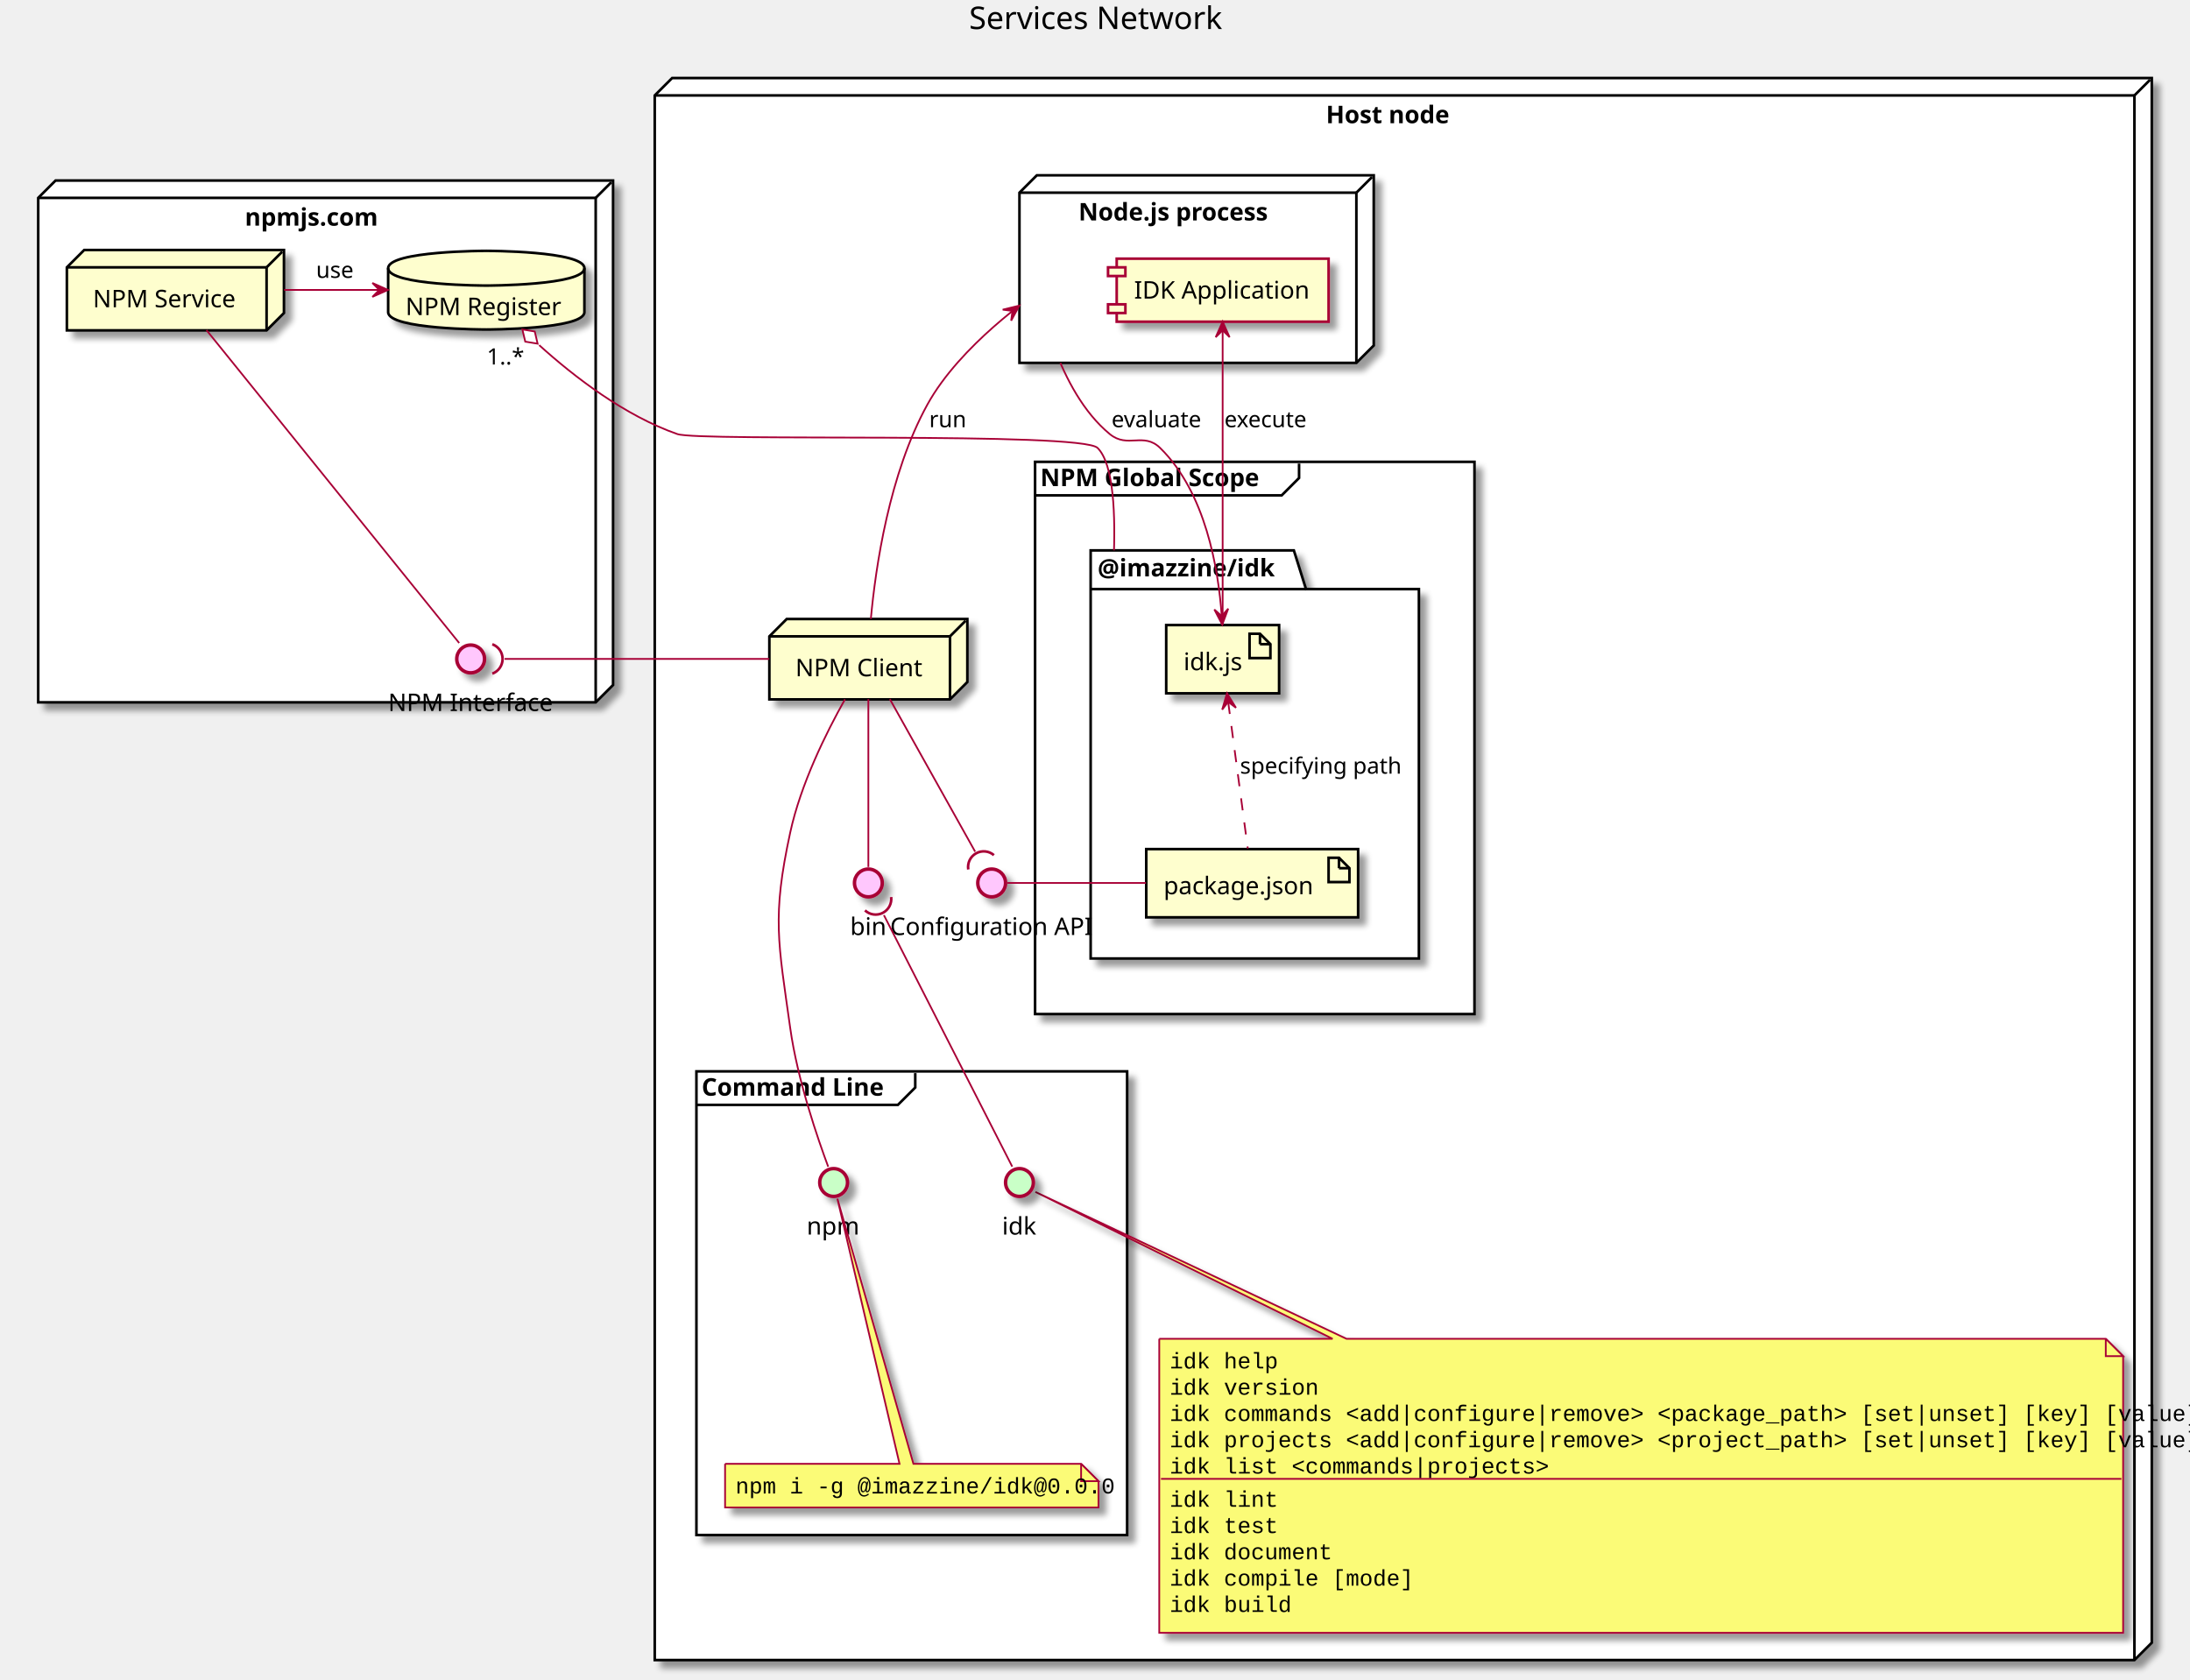
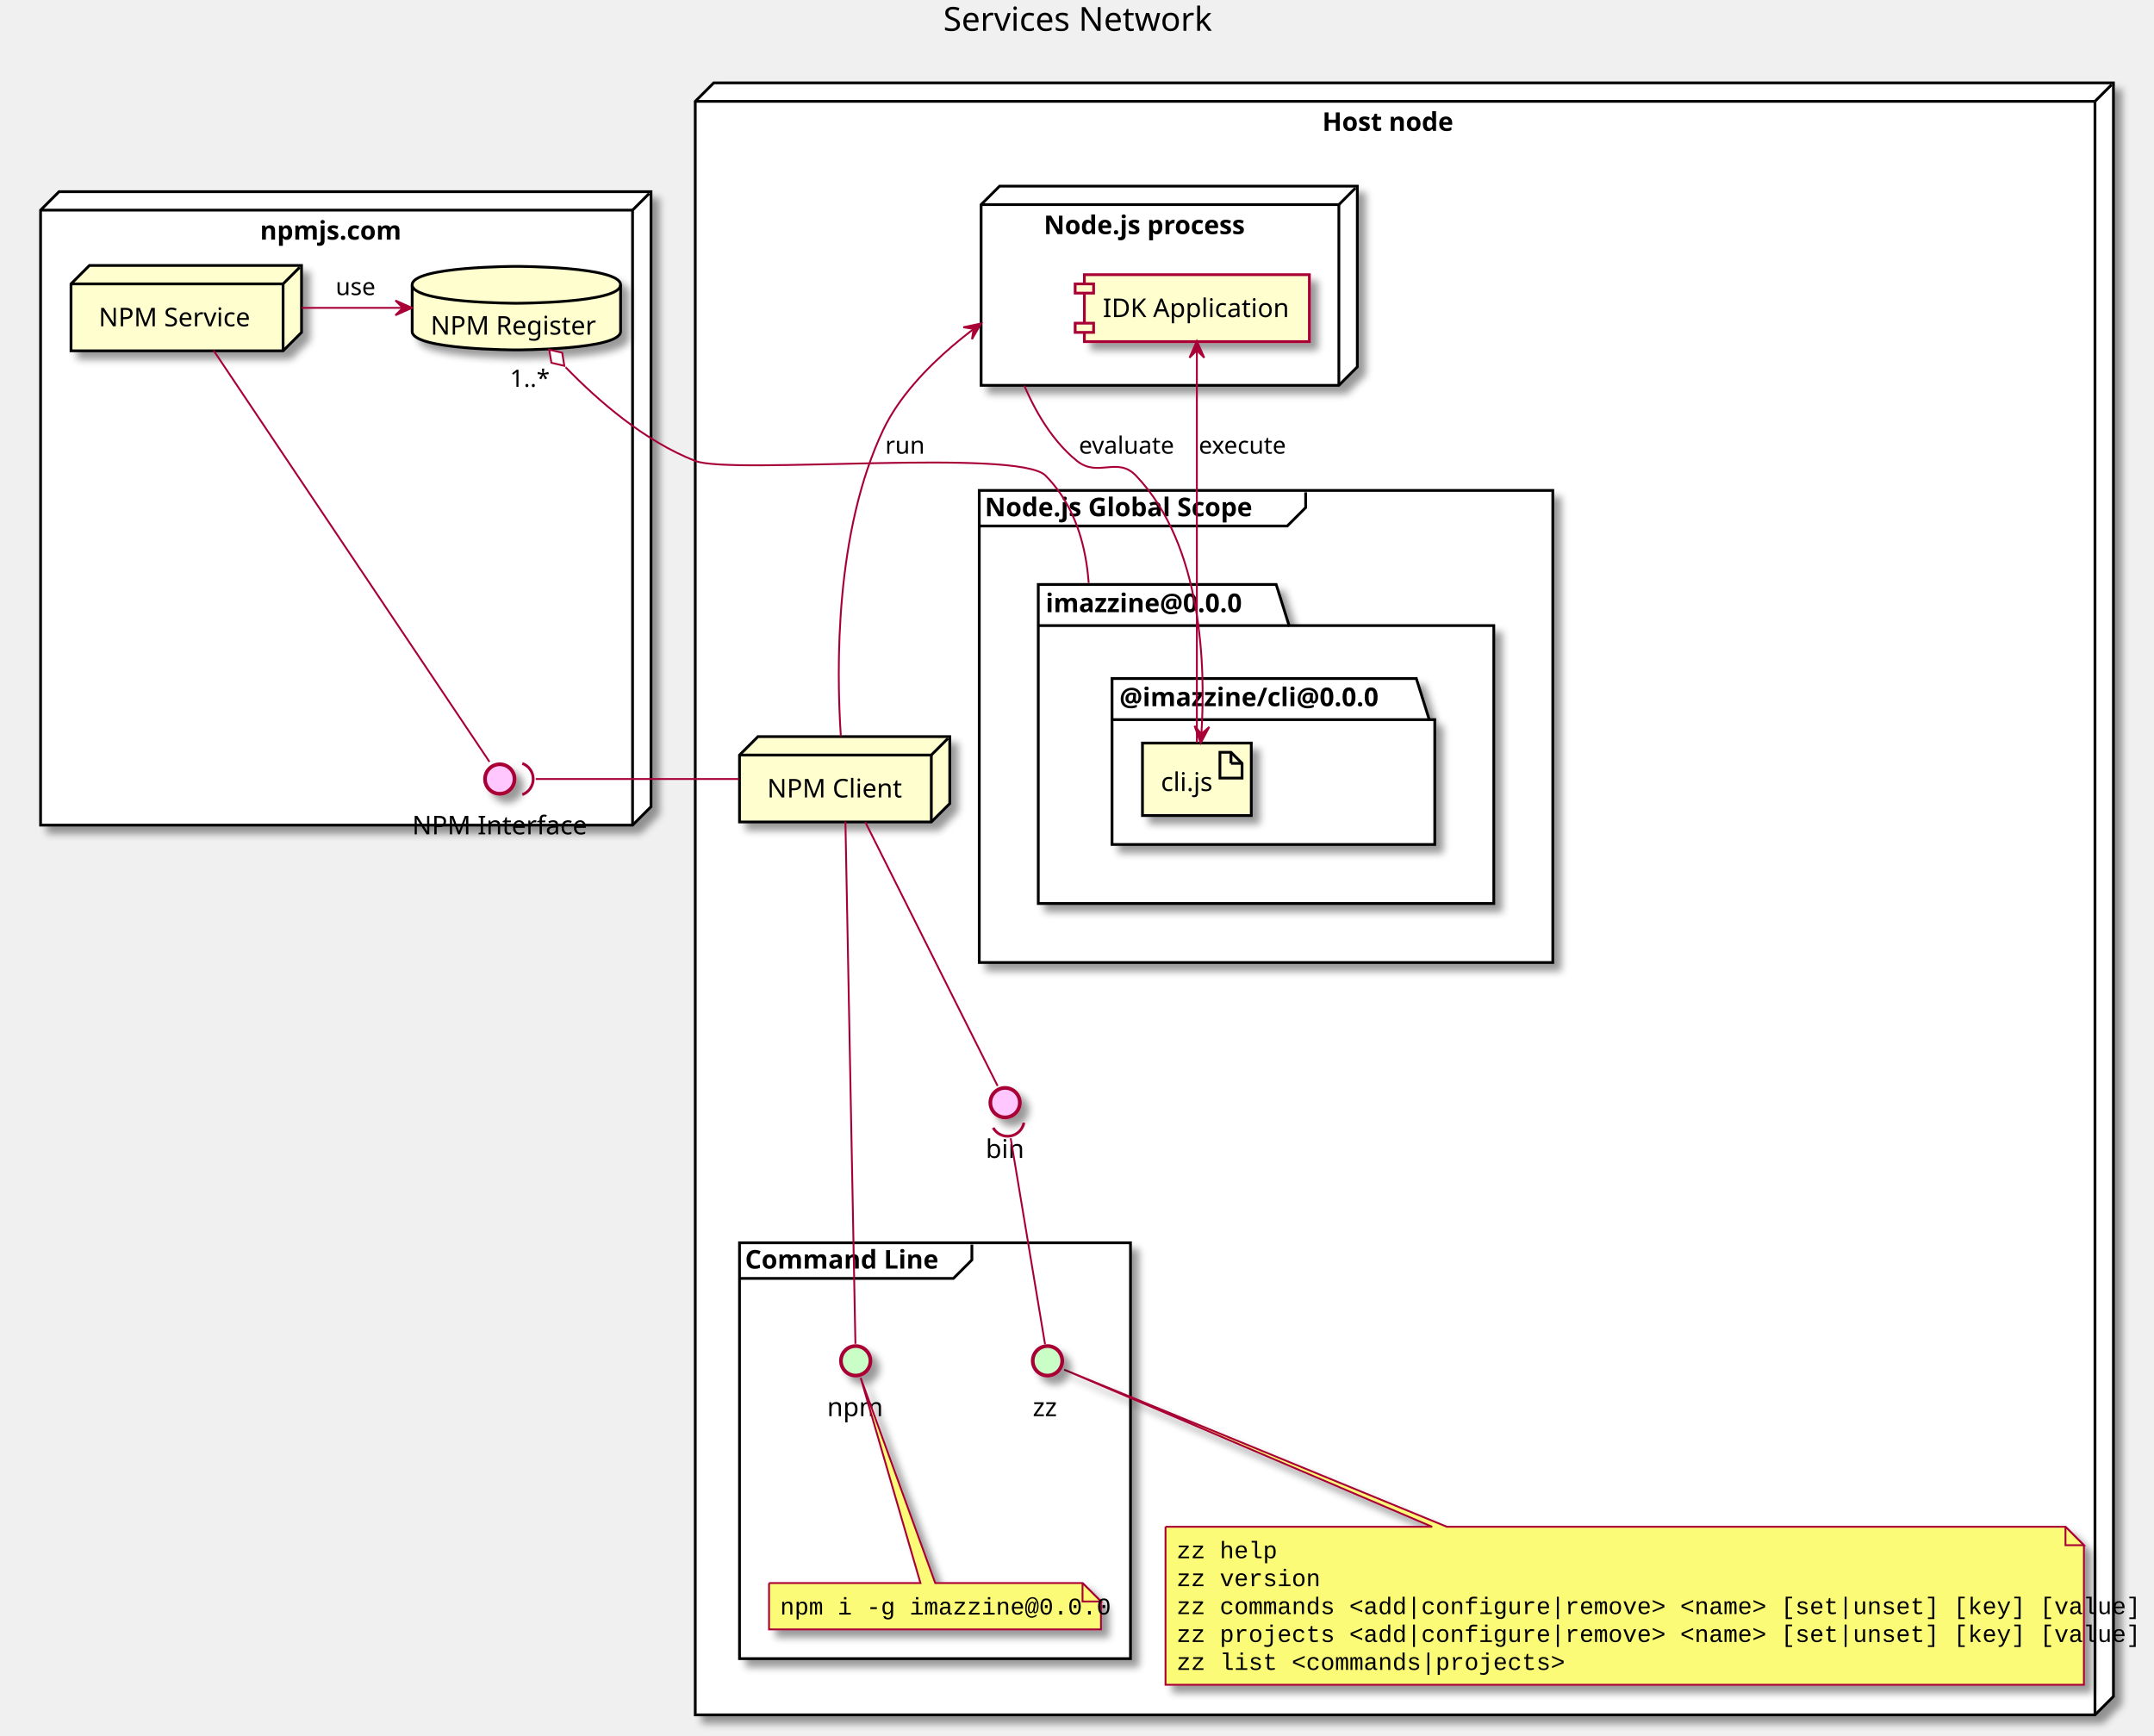
- <svg xmlns="http://www.w3.org/2000/svg" xmlns:xlink="http://www.w3.org/1999/xlink" contentScriptType="application/ecmascript" contentStyleType="text/css" height="967px" preserveAspectRatio="none" style="width:1261px;height:967px;" version="1.1" viewBox="0 0 1261 967" width="1261px" zoomAndPan="magnify">
+ <svg xmlns="http://www.w3.org/2000/svg" xmlns:xlink="http://www.w3.org/1999/xlink" contentScriptType="application/ecmascript" contentStyleType="text/css" height="941px" preserveAspectRatio="none" style="width:1168px;height:941px;" version="1.1" viewBox="0 0 1168 941" width="1168px" zoomAndPan="magnify">
  <defs>
-     <filter height="300%" id="f139sq3d4rmkfw" width="300%" x="-1" y="-1">
+     <filter height="300%" id="fu93n1jr0n1lg" width="300%" x="-1" y="-1">
      <feGaussianBlur result="blurOut" stdDeviation="2.0" />
      <feColorMatrix in="blurOut" result="blurOut2" type="matrix" values="0 0 0 0 0 0 0 0 0 0 0 0 0 0 0 0 0 0 .4 0" />
      <feOffset dx="4.0" dy="4.0" in="blurOut2" result="blurOut3" />
      <feBlend in="SourceGraphic" in2="blurOut3" mode="normal" />
    </filter>
  </defs>
  <g>
-     <text fill="#000000" font-family="sans-serif" font-size="18" lengthAdjust="spacingAndGlyphs" textLength="157" x="558" y="16.708">Services Network</text>
-     <polygon fill="#FFFFFF" filter="url(#f139sq3d4rmkfw)" points="22,113.953,32,103.953,353,103.953,353,394.453,343,404.453,22,404.453,22,113.953" style="stroke: #000000; stroke-width: 1.5;" />
+     <text fill="#000000" font-family="sans-serif" font-size="18" lengthAdjust="spacingAndGlyphs" textLength="157" x="511.5" y="16.708">Services Network</text>
+     <polygon fill="#FFFFFF" filter="url(#fu93n1jr0n1lg)" points="22,113.953,32,103.953,353,103.953,353,437.453,343,447.453,22,447.453,22,113.953" style="stroke: #000000; stroke-width: 1.5;" />
    <line style="stroke: #000000; stroke-width: 1.5;" x1="343" x2="352" y1="113.953" y2="104.953" />
    <line style="stroke: #000000; stroke-width: 1.5;" x1="22" x2="343" y1="113.953" y2="113.953" />
-     <line style="stroke: #000000; stroke-width: 1.5;" x1="343" x2="343" y1="113.953" y2="404.453" />
+     <line style="stroke: #000000; stroke-width: 1.5;" x1="343" x2="343" y1="113.953" y2="447.453" />
    <text fill="#000000" font-family="sans-serif" font-size="14" font-weight="bold" lengthAdjust="spacingAndGlyphs" textLength="85" x="141" y="129.948">npmjs.com</text>
-     <polygon fill="#FFFFFF" filter="url(#f139sq3d4rmkfw)" points="377,54.953,387,44.953,1239,44.953,1239,945.953,1229,955.953,377,955.953,377,54.953" style="stroke: #000000; stroke-width: 1.5;" />
-     <line style="stroke: #000000; stroke-width: 1.5;" x1="1229" x2="1238" y1="54.953" y2="45.953" />
-     <line style="stroke: #000000; stroke-width: 1.5;" x1="377" x2="1229" y1="54.953" y2="54.953" />
-     <line style="stroke: #000000; stroke-width: 1.5;" x1="1229" x2="1229" y1="54.953" y2="955.953" />
-     <text fill="#000000" font-family="sans-serif" font-size="14" font-weight="bold" lengthAdjust="spacingAndGlyphs" textLength="81" x="763.5" y="70.948">Host node</text>
-     <rect fill="#FFFFFF" filter="url(#f139sq3d4rmkfw)" height="318" style="stroke: #000000; stroke-width: 1.5;" width="253" x="596" y="265.953" />
-     <path d="M748,266.953 L748,275.25 L738,285.25 L596,285.25 " fill="none" style="stroke: #000000; stroke-width: 1.5;" />
-     <text fill="#000000" font-family="sans-serif" font-size="14" font-weight="bold" lengthAdjust="spacingAndGlyphs" textLength="142" x="599" y="279.948">NPM Global Scope</text>
-     <polygon fill="#FFFFFF" filter="url(#f139sq3d4rmkfw)" points="628,316.953,745,316.953,752,339.25,817,339.25,817,551.953,628,551.953,628,316.953" style="stroke: #000000; stroke-width: 1.5;" />
-     <line style="stroke: #000000; stroke-width: 1.5;" x1="628" x2="752" y1="339.25" y2="339.25" />
-     <text fill="#000000" font-family="sans-serif" font-size="14" font-weight="bold" lengthAdjust="spacingAndGlyphs" textLength="111" x="632" y="331.948">@imazzine/idk</text>
-     <polygon fill="#FFFFFF" filter="url(#f139sq3d4rmkfw)" points="587,110.953,597,100.953,791,100.953,791,198.953,781,208.953,587,208.953,587,110.953" style="stroke: #000000; stroke-width: 1.5;" />
-     <line style="stroke: #000000; stroke-width: 1.5;" x1="781" x2="790" y1="110.953" y2="101.953" />
-     <line style="stroke: #000000; stroke-width: 1.5;" x1="587" x2="781" y1="110.953" y2="110.953" />
-     <line style="stroke: #000000; stroke-width: 1.5;" x1="781" x2="781" y1="110.953" y2="208.953" />
-     <text fill="#000000" font-family="sans-serif" font-size="14" font-weight="bold" lengthAdjust="spacingAndGlyphs" textLength="128" x="621" y="126.948">Node.js process</text>
-     <rect fill="#FFFFFF" filter="url(#f139sq3d4rmkfw)" height="267" style="stroke: #000000; stroke-width: 1.5;" width="248" x="401" y="616.953" />
-     <path d="M527,617.953 L527,626.25 L517,636.25 L401,636.25 " fill="none" style="stroke: #000000; stroke-width: 1.5;" />
-     <text fill="#000000" font-family="sans-serif" font-size="14" font-weight="bold" lengthAdjust="spacingAndGlyphs" textLength="116" x="404" y="630.948">Command Line</text>
-     <ellipse cx="271" cy="379.453" fill="#FFC7FD" filter="url(#f139sq3d4rmkfw)" rx="8" ry="8" style="stroke: #A80036; stroke-width: 2.0;" />
-     <text fill="#000000" font-family="sans-serif" font-size="14" lengthAdjust="spacingAndGlyphs" textLength="95" x="223.5" y="409.448">NPM Interface</text>
-     <polygon fill="#FEFECE" filter="url(#f139sq3d4rmkfw)" points="38.5,153.953,48.5,143.953,163.5,143.953,163.5,180.25,153.5,190.25,38.5,190.25,38.5,153.953" style="stroke: #000000; stroke-width: 1.5;" />
+     <polygon fill="#FFFFFF" filter="url(#fu93n1jr0n1lg)" points="377,54.953,387,44.953,1146,44.953,1146,919.953,1136,929.953,377,929.953,377,54.953" style="stroke: #000000; stroke-width: 1.5;" />
+     <line style="stroke: #000000; stroke-width: 1.5;" x1="1136" x2="1145" y1="54.953" y2="45.953" />
+     <line style="stroke: #000000; stroke-width: 1.5;" x1="377" x2="1136" y1="54.953" y2="54.953" />
+     <line style="stroke: #000000; stroke-width: 1.5;" x1="1136" x2="1136" y1="54.953" y2="929.953" />
+     <text fill="#000000" font-family="sans-serif" font-size="14" font-weight="bold" lengthAdjust="spacingAndGlyphs" textLength="81" x="717" y="70.948">Host node</text>
+     <rect fill="#FFFFFF" filter="url(#fu93n1jr0n1lg)" height="256" style="stroke: #000000; stroke-width: 1.5;" width="311" x="531" y="265.953" />
+     <path d="M708,266.953 L708,275.25 L698,285.25 L531,285.25 " fill="none" style="stroke: #000000; stroke-width: 1.5;" />
+     <text fill="#000000" font-family="sans-serif" font-size="14" font-weight="bold" lengthAdjust="spacingAndGlyphs" textLength="167" x="534" y="279.948">Node.js Global Scope</text>
+     <polygon fill="#FFFFFF" filter="url(#fu93n1jr0n1lg)" points="563,316.953,692,316.953,699,339.25,810,339.25,810,489.953,563,489.953,563,316.953" style="stroke: #000000; stroke-width: 1.5;" />
+     <line style="stroke: #000000; stroke-width: 1.5;" x1="563" x2="699" y1="339.25" y2="339.25" />
+     <text fill="#000000" font-family="sans-serif" font-size="14" font-weight="bold" lengthAdjust="spacingAndGlyphs" textLength="123" x="567" y="331.948">imazzine@0.0.0</text>
+     <polygon fill="#FFFFFF" filter="url(#fu93n1jr0n1lg)" points="603,367.953,768,367.953,775,390.25,778,390.25,778,457.953,603,457.953,603,367.953" style="stroke: #000000; stroke-width: 1.5;" />
+     <line style="stroke: #000000; stroke-width: 1.5;" x1="603" x2="775" y1="390.25" y2="390.25" />
+     <text fill="#000000" font-family="sans-serif" font-size="14" font-weight="bold" lengthAdjust="spacingAndGlyphs" textLength="159" x="607" y="382.948">@imazzine/cli@0.0.0</text>
+     <polygon fill="#FFFFFF" filter="url(#fu93n1jr0n1lg)" points="532,110.953,542,100.953,736,100.953,736,198.953,726,208.953,532,208.953,532,110.953" style="stroke: #000000; stroke-width: 1.5;" />
+     <line style="stroke: #000000; stroke-width: 1.5;" x1="726" x2="735" y1="110.953" y2="101.953" />
+     <line style="stroke: #000000; stroke-width: 1.5;" x1="532" x2="726" y1="110.953" y2="110.953" />
+     <line style="stroke: #000000; stroke-width: 1.5;" x1="726" x2="726" y1="110.953" y2="208.953" />
+     <text fill="#000000" font-family="sans-serif" font-size="14" font-weight="bold" lengthAdjust="spacingAndGlyphs" textLength="128" x="566" y="126.948">Node.js process</text>
+     <rect fill="#FFFFFF" filter="url(#fu93n1jr0n1lg)" height="225.5" style="stroke: #000000; stroke-width: 1.5;" width="212" x="401" y="673.953" />
+     <path d="M527,674.953 L527,683.25 L517,693.25 L401,693.25 " fill="none" style="stroke: #000000; stroke-width: 1.5;" />
+     <text fill="#000000" font-family="sans-serif" font-size="14" font-weight="bold" lengthAdjust="spacingAndGlyphs" textLength="116" x="404" y="687.948">Command Line</text>
+     <ellipse cx="271" cy="422.453" fill="#FFC7FD" filter="url(#fu93n1jr0n1lg)" rx="8" ry="8" style="stroke: #A80036; stroke-width: 2.0;" />
+     <text fill="#000000" font-family="sans-serif" font-size="14" lengthAdjust="spacingAndGlyphs" textLength="95" x="223.5" y="452.448">NPM Interface</text>
+     <polygon fill="#FEFECE" filter="url(#fu93n1jr0n1lg)" points="38.5,153.953,48.5,143.953,163.5,143.953,163.5,180.25,153.5,190.25,38.5,190.25,38.5,153.953" style="stroke: #000000; stroke-width: 1.5;" />
    <line style="stroke: #000000; stroke-width: 1.5;" x1="153.5" x2="162.5" y1="153.953" y2="144.953" />
    <line style="stroke: #000000; stroke-width: 1.5;" x1="38.5" x2="153.5" y1="153.953" y2="153.953" />
    <line style="stroke: #000000; stroke-width: 1.5;" x1="153.5" x2="153.5" y1="153.953" y2="190.25" />
    <text fill="#000000" font-family="sans-serif" font-size="14" lengthAdjust="spacingAndGlyphs" textLength="85" x="53.5" y="176.948">NPM Service</text>
-     <path d="M223.5,154.453 C223.5,144.453 280,144.453 280,144.453 C280,144.453 336.5,144.453 336.5,154.453 L336.5,179.75 C336.5,189.75 280,189.75 280,189.75 C280,189.75 223.5,189.75 223.5,179.75 L223.5,154.453 " fill="#FEFECE" filter="url(#f139sq3d4rmkfw)" style="stroke: #000000; stroke-width: 1.5;" />
+     <path d="M223.5,154.453 C223.5,144.453 280,144.453 280,144.453 C280,144.453 336.5,144.453 336.5,154.453 L336.5,179.75 C336.5,189.75 280,189.75 280,189.75 C280,189.75 223.5,189.75 223.5,179.75 L223.5,154.453 " fill="#FEFECE" filter="url(#fu93n1jr0n1lg)" style="stroke: #000000; stroke-width: 1.5;" />
    <path d="M223.5,154.453 C223.5,164.453 280,164.453 280,164.453 C280,164.453 336.5,164.453 336.5,154.453 " fill="none" style="stroke: #000000; stroke-width: 1.5;" />
    <text fill="#000000" font-family="sans-serif" font-size="14" lengthAdjust="spacingAndGlyphs" textLength="93" x="233.5" y="181.448">NPM Register</text>
-     <polygon fill="#FEFECE" filter="url(#f139sq3d4rmkfw)" points="443,366.453,453,356.453,557,356.453,557,392.75,547,402.75,443,402.75,443,366.453" style="stroke: #000000; stroke-width: 1.5;" />
-     <line style="stroke: #000000; stroke-width: 1.5;" x1="547" x2="556" y1="366.453" y2="357.453" />
-     <line style="stroke: #000000; stroke-width: 1.5;" x1="443" x2="547" y1="366.453" y2="366.453" />
-     <line style="stroke: #000000; stroke-width: 1.5;" x1="547" x2="547" y1="366.453" y2="402.75" />
-     <text fill="#000000" font-family="sans-serif" font-size="14" lengthAdjust="spacingAndGlyphs" textLength="74" x="458" y="389.448">NPM Client</text>
+     <polygon fill="#FEFECE" filter="url(#fu93n1jr0n1lg)" points="401,409.453,411,399.453,515,399.453,515,435.75,505,445.75,401,445.75,401,409.453" style="stroke: #000000; stroke-width: 1.5;" />
+     <line style="stroke: #000000; stroke-width: 1.5;" x1="505" x2="514" y1="409.453" y2="400.453" />
+     <line style="stroke: #000000; stroke-width: 1.5;" x1="401" x2="505" y1="409.453" y2="409.453" />
+     <line style="stroke: #000000; stroke-width: 1.5;" x1="505" x2="505" y1="409.453" y2="445.75" />
+     <text fill="#000000" font-family="sans-serif" font-size="14" lengthAdjust="spacingAndGlyphs" textLength="74" x="416" y="432.448">NPM Client</text>
    <a href="https://docs.npmjs.com/files/package.json#bin" target="_top" xlink:actuate="onRequest" xlink:show="new" xlink:title="https://docs.npmjs.com/files/package.json#bin" xlink:type="simple">
-       <ellipse cx="500" cy="508.453" fill="#FFC7FD" filter="url(#f139sq3d4rmkfw)" rx="8" ry="8" style="stroke: #A80036; stroke-width: 2.0;" />
-       <text fill="#000000" font-family="sans-serif" font-size="14" lengthAdjust="spacingAndGlyphs" textLength="21" x="489.5" y="538.448">bin</text>
+       <ellipse cx="545" cy="597.953" fill="#FFC7FD" filter="url(#fu93n1jr0n1lg)" rx="8" ry="8" style="stroke: #A80036; stroke-width: 2.0;" />
+       <text fill="#000000" font-family="sans-serif" font-size="14" lengthAdjust="spacingAndGlyphs" textLength="21" x="534.5" y="627.948">bin</text>
    </a>
-     <a href="./ConfigurationAPI.svg" target="_top" xlink:actuate="onRequest" xlink:show="new" xlink:title="./ConfigurationAPI.svg" xlink:type="simple">
-       <ellipse cx="571" cy="508.453" fill="#FFC7FD" filter="url(#f139sq3d4rmkfw)" rx="8" ry="8" style="stroke: #A80036; stroke-width: 2.0;" />
-       <text fill="#000000" font-family="sans-serif" font-size="14" lengthAdjust="spacingAndGlyphs" textLength="117" x="512.5" y="538.448">Configuration API</text>
+     <path d="M632,827.953 L632,913.617 A0,0 0 0 0 632,913.617 L1130,913.617 A0,0 0 0 0 1130,913.617 L1130,837.953 L1120,827.953 L784.576,827.953 L577.03,742.732 L776.576,827.953 L632,827.953 A0,0 0 0 0 632,827.953 " fill="#FBFB77" filter="url(#fu93n1jr0n1lg)" style="stroke: #A80036; stroke-width: 1.0;" />
+     <path d="M1120,827.953 L1120,837.953 L1130,837.953 L1120,827.953 " fill="#FBFB77" style="stroke: #A80036; stroke-width: 1.0;" />
+     <text fill="#000000" font-family="Courier New" font-size="13" lengthAdjust="spacingAndGlyphs" textLength="45" x="638" y="845.02">zz help</text>
+     <text fill="#000000" font-family="Courier New" font-size="13" lengthAdjust="spacingAndGlyphs" textLength="64" x="638" y="860.153">zz version</text>
+     <text fill="#000000" font-family="Courier New" font-size="13" lengthAdjust="spacingAndGlyphs" textLength="477" x="638" y="875.286">zz commands &lt;add|configure|remove&gt; &lt;name&gt; [set|unset] [key] [value]</text>
+     <text fill="#000000" font-family="Courier New" font-size="13" lengthAdjust="spacingAndGlyphs" textLength="456" x="638" y="890.418">zz projects &lt;add|configure|remove&gt; &lt;name&gt; [set|unset] [key] [value]</text>
+     <text fill="#000000" font-family="Courier New" font-size="13" lengthAdjust="spacingAndGlyphs" textLength="189" x="638" y="905.551">zz list &lt;commands|projects&gt;</text>
+     <rect fill="#FEFECE" filter="url(#fu93n1jr0n1lg)" height="39.297" style="stroke: #000000; stroke-width: 1.5;" width="59" x="619.5" y="402.953" />
+     <polygon fill="#FEFECE" points="661.5,407.953,661.5,421.953,673.5,421.953,673.5,413.953,667.5,407.953,661.5,407.953" style="stroke: #000000; stroke-width: 1.5;" />
+     <line style="stroke: #000000; stroke-width: 1.5;" x1="667.5" x2="667.5" y1="407.953" y2="413.953" />
+     <line style="stroke: #000000; stroke-width: 1.5;" x1="673.5" x2="667.5" y1="413.953" y2="413.953" />
+     <text fill="#000000" font-family="sans-serif" font-size="14" lengthAdjust="spacingAndGlyphs" textLength="29" x="629.5" y="428.948">cli.js</text>
+     <a href="./IDKApplication.svg" target="_top" xlink:actuate="onRequest" xlink:show="new" xlink:title="./IDKApplication.svg" xlink:type="simple">
+       <rect fill="#FEFECE" filter="url(#fu93n1jr0n1lg)" height="36.297" style="stroke: #A80036; stroke-width: 1.5;" width="122" x="588" y="148.953" />
+       <rect fill="#FEFECE" height="5" style="stroke: #A80036; stroke-width: 1.5;" width="10" x="583" y="153.953" />
+       <rect fill="#FEFECE" height="5" style="stroke: #A80036; stroke-width: 1.5;" width="10" x="583" y="175.25" />
+       <text fill="#000000" font-family="sans-serif" font-size="14" lengthAdjust="spacingAndGlyphs" textLength="102" x="598" y="171.948">IDK Application</text>
    </a>
-     <path d="M667.5,770.953 L667.5,940.281 A0,0 0 0 0 667.5,940.281 L1222.5,940.281 A0,0 0 0 0 1222.5,940.281 L1222.5,780.953 L1212.5,770.953 L775.304,770.953 L596.209,686.39 L767.304,770.953 L667.5,770.953 A0,0 0 0 0 667.5,770.953 " fill="#FBFB77" filter="url(#f139sq3d4rmkfw)" style="stroke: #A80036; stroke-width: 1.0;" />
-     <path d="M1212.5,770.953 L1212.5,780.953 L1222.5,780.953 L1212.5,770.953 " fill="#FBFB77" style="stroke: #A80036; stroke-width: 1.0;" />
-     <text fill="#000000" font-family="Courier New" font-size="13" lengthAdjust="spacingAndGlyphs" textLength="49" x="673.5" y="788.02">idk help</text>
-     <text fill="#000000" font-family="Courier New" font-size="13" lengthAdjust="spacingAndGlyphs" textLength="68" x="673.5" y="803.153">idk version</text>
-     <text fill="#000000" font-family="Courier New" font-size="13" lengthAdjust="spacingAndGlyphs" textLength="534" x="673.5" y="818.286">idk commands &lt;add|configure|remove&gt; &lt;package_path&gt; [set|unset] [key] [value]</text>
-     <text fill="#000000" font-family="Courier New" font-size="13" lengthAdjust="spacingAndGlyphs" textLength="503" x="673.5" y="833.418">idk projects &lt;add|configure|remove&gt; &lt;project_path&gt; [set|unset] [key] [value]</text>
-     <text fill="#000000" font-family="Courier New" font-size="13" lengthAdjust="spacingAndGlyphs" textLength="193" x="673.5" y="848.551">idk list &lt;commands|projects&gt;</text>
-     <line style="stroke: #A80036; stroke-width: 1.0;" x1="668.5" x2="1221.5" y1="851.617" y2="851.617" />
-     <text fill="#000000" font-family="Courier New" font-size="13" lengthAdjust="spacingAndGlyphs" textLength="41" x="673.5" y="867.684">idk lint</text>
-     <text fill="#000000" font-family="Courier New" font-size="13" lengthAdjust="spacingAndGlyphs" textLength="47" x="673.5" y="882.817">idk test</text>
-     <text fill="#000000" font-family="Courier New" font-size="13" lengthAdjust="spacingAndGlyphs" textLength="87" x="673.5" y="897.95">idk document</text>
-     <text fill="#000000" font-family="Courier New" font-size="13" lengthAdjust="spacingAndGlyphs" textLength="123" x="673.5" y="913.082">idk compile [mode]</text>
-     <text fill="#000000" font-family="Courier New" font-size="13" lengthAdjust="spacingAndGlyphs" textLength="52" x="673.5" y="928.215">idk build</text>
-     <a href="./ConfigurationAPI.svg" target="_top" xlink:actuate="onRequest" xlink:show="new" xlink:title="./ConfigurationAPI.svg" xlink:type="simple">
-       <rect fill="#FEFECE" filter="url(#f139sq3d4rmkfw)" height="39.297" style="stroke: #000000; stroke-width: 1.5;" width="122" x="660" y="488.953" />
-       <polygon fill="#FEFECE" points="765,493.953,765,507.953,777,507.953,777,499.953,771,493.953,765,493.953" style="stroke: #000000; stroke-width: 1.5;" />
-       <line style="stroke: #000000; stroke-width: 1.5;" x1="771" x2="771" y1="493.953" y2="499.953" />
-       <line style="stroke: #000000; stroke-width: 1.5;" x1="777" x2="771" y1="499.953" y2="499.953" />
-       <text fill="#000000" font-family="sans-serif" font-size="14" lengthAdjust="spacingAndGlyphs" textLength="92" x="670" y="514.948">package.json</text>
+     <ellipse cx="568" cy="737.953" fill="#C9FFC7" filter="url(#fu93n1jr0n1lg)" rx="8" ry="8" style="stroke: #A80036; stroke-width: 2.0;" />
+     <text fill="#000000" font-family="sans-serif" font-size="14" lengthAdjust="spacingAndGlyphs" textLength="16" x="560" y="767.948">zz</text>
+     <a href="https://docs.npmjs.com/cli/install" target="_top" xlink:actuate="onRequest" xlink:show="new" xlink:title="https://docs.npmjs.com/cli/install" xlink:type="simple">
+       <ellipse cx="464" cy="737.953" fill="#C9FFC7" filter="url(#fu93n1jr0n1lg)" rx="8" ry="8" style="stroke: #A80036; stroke-width: 2.0;" />
+       <text fill="#000000" font-family="sans-serif" font-size="14" lengthAdjust="spacingAndGlyphs" textLength="31" x="448.5" y="767.948">npm</text>
    </a>
-     <rect fill="#FEFECE" filter="url(#f139sq3d4rmkfw)" height="39.297" style="stroke: #000000; stroke-width: 1.5;" width="65" x="671.5" y="359.953" />
-     <polygon fill="#FEFECE" points="719.5,364.953,719.5,378.953,731.5,378.953,731.5,370.953,725.5,364.953,719.5,364.953" style="stroke: #000000; stroke-width: 1.5;" />
-     <line style="stroke: #000000; stroke-width: 1.5;" x1="725.5" x2="725.5" y1="364.953" y2="370.953" />
-     <line style="stroke: #000000; stroke-width: 1.5;" x1="731.5" x2="725.5" y1="370.953" y2="370.953" />
-     <text fill="#000000" font-family="sans-serif" font-size="14" lengthAdjust="spacingAndGlyphs" textLength="35" x="681.5" y="385.948">idk.js</text>
-     <a href="./IDKApplication.svg" target="_top" xlink:actuate="onRequest" xlink:show="new" xlink:title="./IDKApplication.svg" xlink:type="simple">
-       <rect fill="#FEFECE" filter="url(#f139sq3d4rmkfw)" height="36.297" style="stroke: #A80036; stroke-width: 1.5;" width="122" x="643" y="148.953" />
-       <rect fill="#FEFECE" height="5" style="stroke: #A80036; stroke-width: 1.5;" width="10" x="638" y="153.953" />
-       <rect fill="#FEFECE" height="5" style="stroke: #A80036; stroke-width: 1.5;" width="10" x="638" y="175.25" />
-       <text fill="#000000" font-family="sans-serif" font-size="14" lengthAdjust="spacingAndGlyphs" textLength="102" x="653" y="171.948">IDK Application</text>
-     </a>
-     <ellipse cx="587" cy="680.953" fill="#C9FFC7" filter="url(#f139sq3d4rmkfw)" rx="8" ry="8" style="stroke: #A80036; stroke-width: 2.0;" />
-     <text fill="#000000" font-family="sans-serif" font-size="14" lengthAdjust="spacingAndGlyphs" textLength="20" x="577" y="710.948">idk</text>
-     <a href="https://docs.npmjs.com/cli/install" target="_top" xlink:actuate="onRequest" xlink:show="new" xlink:title="https://docs.npmjs.com/cli/install" xlink:type="simple">
-       <ellipse cx="480" cy="680.953" fill="#C9FFC7" filter="url(#f139sq3d4rmkfw)" rx="8" ry="8" style="stroke: #A80036; stroke-width: 2.0;" />
-       <text fill="#000000" font-family="sans-serif" font-size="14" lengthAdjust="spacingAndGlyphs" textLength="31" x="464.5" y="710.948">npm</text>
-     </a>
-     <path d="M417.5,842.953 L417.5,868.086 A0,0 0 0 0 417.5,868.086 L632.5,868.086 A0,0 0 0 0 632.5,868.086 L632.5,852.953 L622.5,842.953 L525.941,842.953 L482.17,690.273 L517.941,842.953 L417.5,842.953 A0,0 0 0 0 417.5,842.953 " fill="#FBFB77" filter="url(#f139sq3d4rmkfw)" style="stroke: #A80036; stroke-width: 1.0;" />
-     <path d="M622.5,842.953 L622.5,852.953 L632.5,852.953 L622.5,842.953 " fill="#FBFB77" style="stroke: #A80036; stroke-width: 1.0;" />
-     <text fill="#000000" font-family="Courier New" font-size="13" lengthAdjust="spacingAndGlyphs" textLength="194" x="423.5" y="860.02">npm i -g @imazzine/idk@0.0.0</text>
-     <path d="M163.606,166.953 C181.239,166.953 200.408,166.953 218.006,166.953 " fill="none" id="NPMService-NPMRegister" style="stroke: #A80036; stroke-width: 1.0;" />
+     <path d="M417,858.453 L417,883.586 A0,0 0 0 0 417,883.586 L597,883.586 A0,0 0 0 0 597,883.586 L597,868.453 L587,858.453 L507.113,858.453 L466.69,747.148 L499.113,858.453 L417,858.453 A0,0 0 0 0 417,858.453 " fill="#FBFB77" filter="url(#fu93n1jr0n1lg)" style="stroke: #A80036; stroke-width: 1.0;" />
+     <path d="M587,858.453 L587,868.453 L597,868.453 L587,858.453 " fill="#FBFB77" style="stroke: #A80036; stroke-width: 1.0;" />
+     <text fill="#000000" font-family="Courier New" font-size="13" lengthAdjust="spacingAndGlyphs" textLength="159" x="423" y="875.52">npm i -g imazzine@0.0.0</text>
+     <path d="M163.606,166.953 C181.239,166.953 200.408,166.953 218.006,166.953 " fill="none" id="NPMService-&gt;NPMRegister" style="stroke: #A80036; stroke-width: 1.0;" />
    <polygon fill="#A80036" points="223.413,166.953,214.413,162.953,218.413,166.953,214.413,170.953,223.413,166.953" style="stroke: #A80036; stroke-width: 1.0;" />
    <text fill="#000000" font-family="sans-serif" font-size="13" lengthAdjust="spacingAndGlyphs" textLength="23" x="182" y="160.02">use</text>
-     <path d="M118.872,190.082 C156.04,236.105 240.223,340.344 264.396,370.276 " fill="none" id="NPMService-NPMInterface" style="stroke: #A80036; stroke-width: 1.0;" />
-     <path d="M707.178,404.195 C710.448,428.624 715.476,466.185 718.481,488.637 " fill="none" id="IDK_JS-PACKAGE_JSON" style="stroke: #A80036; stroke-width: 1.0; stroke-dasharray: 7.0,7.0;" />
-     <polygon fill="#A80036" points="706.508,399.192,703.736,408.643,707.171,404.148,711.666,407.582,706.508,399.192" style="stroke: #A80036; stroke-width: 1.0;" />
-     <text fill="#000000" font-family="sans-serif" font-size="13" lengthAdjust="spacingAndGlyphs" textLength="96" x="714" y="445.52">specifying path</text>
-     <path d="M310.469,198.757 C331.016,217.331 359.806,239.38 390,249.953 C402.696,254.399 622.487,248.442 632,257.953 C636.663,262.615 639.272,272.28 640.558,284.204 C641.2,290.166 641.512,296.692 641.583,303.44 C641.619,306.814 641.594,310.243 641.521,313.685 C641.503,314.545 641.482,315.406 641.457,316.268 C641.451,316.483 641.445,316.698 641.439,316.914 " fill="none" id="NPMRegister-IDKPackage" style="stroke: #A80036; stroke-width: 1.0;" />
-     <polygon fill="#FFFFFF" points="300.793,189.713,302.445,196.732,309.56,197.907,307.908,190.888,300.793,189.713" style="stroke: #A80036; stroke-width: 1.0;" />
-     <text fill="#000000" font-family="sans-serif" font-size="13" lengthAdjust="spacingAndGlyphs" textLength="23" x="280.291" y="209.89">1..*</text>
-     <path d="M704,190.263 C704,231.969 704,321.028 704,359.787 " fill="none" id="IDKApplication-IDK_JS" style="stroke: #A80036; stroke-width: 1.0;" />
-     <polygon fill="#A80036" points="704,185.179,700,194.179,704,190.179,708,194.179,704,185.179" style="stroke: #A80036; stroke-width: 1.0;" />
-     <text fill="#000000" font-family="sans-serif" font-size="13" lengthAdjust="spacingAndGlyphs" textLength="51" x="705" y="246.02">execute</text>
-     <path d="M610.561,208.965 C610.797,209.513 611.038,210.061 611.282,210.611 C611.77,211.71 612.273,212.813 612.793,213.916 C614.872,218.331 617.206,222.762 619.818,227.056 C625.043,235.644 631.378,243.686 639,249.953 C649.327,258.445 658.446,248.599 668,257.953 C694.181,283.586 701.507,327.392 703.448,354.532 " fill="none" id="NodeJS-IDK_JS" style="stroke: #A80036; stroke-width: 1.0;" />
-     <polygon fill="#A80036" points="703.768,359.727,707.208,350.498,703.461,354.737,699.223,350.99,703.768,359.727" style="stroke: #A80036; stroke-width: 1.0;" />
-     <text fill="#000000" font-family="sans-serif" font-size="13" lengthAdjust="spacingAndGlyphs" textLength="55" x="640" y="246.02">evaluate</text>
-     <path d="M290.553,379.453 C341.353,379.453 392.153,379.453 442.954,379.453 " fill="none" id="NPMInterface-NPMClient" style="stroke: #A80036; stroke-width: 1.0;" />
-     <path d="M283.471,387.91 A9,9 0 0 0 283.471 370.996" fill="none" style="stroke: #A80036; stroke-width: 1.5;" />
-     <path d="M586.935,176.001 C586.855,176.063 586.775,176.125 586.694,176.187 C586.372,176.435 586.045,176.689 585.712,176.948 C584.383,177.982 582.976,179.095 581.507,180.283 C578.567,182.659 575.377,185.331 572.059,188.258 C558.789,199.966 543.477,215.754 534,232.953 C511.967,272.941 504.159,326.717 501.431,356.422 " fill="none" id="NodeJS-NPMClient" style="stroke: #A80036; stroke-width: 1.0;" />
-     <polygon fill="#A80036" points="586.935,176.001,577.363,178.32,582.972,179.051,582.242,184.66,586.935,176.001" style="stroke: #A80036; stroke-width: 1.0;" />
-     <text fill="#000000" font-family="sans-serif" font-size="13" lengthAdjust="spacingAndGlyphs" textLength="21" x="535" y="246.02">run</text>
-     <path d="M500,402.575 C500,431.286 500,479.986 500,499.255 " fill="none" id="NPMClient-NPMBinAPI" style="stroke: #A80036; stroke-width: 1.0;" />
-     <path d="M508.953,526.998 C527.498,563.343 569.498,645.654 582.846,671.812 " fill="none" id="NPMBinAPI-IDKInterface" style="stroke: #A80036; stroke-width: 1.0;" />
-     <path d="M498.062,524.263 A9,9 0 0 0 513.128 516.574" fill="none" style="stroke: #A80036; stroke-width: 1.5;" />
-     <path d="M486.545,402.693 C475.607,422.154 461.035,451.591 455,479.453 C444.415,528.32 448.102,542.431 455,591.953 C459.207,622.155 471.166,656.554 476.883,671.866 " fill="none" id="NPMClient-NPMCli" style="stroke: #A80036; stroke-width: 1.0;" />
-     <path d="M512.367,402.575 C526.349,427.585 548.811,467.763 561.49,490.442 " fill="none" id="NPMClient-ConfigurationAPI" style="stroke: #A80036; stroke-width: 1.0;" />
-     <path d="M572.297,492.441 A9,9 0 0 0 557.533 500.695" fill="none" style="stroke: #A80036; stroke-width: 1.5;" />
-     <path d="M659.899,508.453 C633.293,508.453 606.688,508.453 580.082,508.453 " fill="none" id="PACKAGE_JSON-ConfigurationAPI" style="stroke: #A80036; stroke-width: 1.0;" />
+     <path d="M115.789,190.006 C151.656,243.49 242.037,378.264 265.412,413.12 " fill="none" id="NPMService-NPMInterface" style="stroke: #A80036; stroke-width: 1.0;" />
+     <path d="M306.704,199.136 C324.532,217.551 349.66,239.288 377,249.953 C396.685,257.632 552.191,242.881 567,257.953 C579.537,270.713 586.146,287.094 588.985,304.542 C589.34,306.723 589.635,308.921 589.877,311.13 C589.997,312.235 590.104,313.342 590.198,314.452 C590.245,315.007 590.289,315.563 590.329,316.119 " fill="none" id="NPMRegister&lt;-rootPackage" style="stroke: #A80036; stroke-width: 1.0;" />
+     <polygon fill="#FFFFFF" points="297.829,189.613,298.993,196.73,306.01,198.393,304.846,191.276,297.829,189.613" style="stroke: #A80036; stroke-width: 1.0;" />
+     <text fill="#000000" font-family="sans-serif" font-size="13" lengthAdjust="spacingAndGlyphs" textLength="23" x="276.53" y="209.763">1..*</text>
+     <path d="M649,190.078 C649,239.281 649,357.028 649,402.804 " fill="none" id="IDKApplication&lt;-cliJs" style="stroke: #A80036; stroke-width: 1.0;" />
+     <polygon fill="#A80036" points="649,184.979,645,193.979,649,189.979,653,193.979,649,184.979" style="stroke: #A80036; stroke-width: 1.0;" />
+     <text fill="#000000" font-family="sans-serif" font-size="13" lengthAdjust="spacingAndGlyphs" textLength="51" x="650" y="246.02">execute</text>
+     <path d="M555.428,209.129 C555.663,209.678 555.903,210.227 556.146,210.777 C556.634,211.878 557.136,212.981 557.656,214.085 C559.732,218.502 562.069,222.931 564.689,227.216 C569.929,235.785 576.303,243.778 584,249.953 C595.435,259.126 605.874,247.352 616,257.953 C652.263,295.917 653.714,362.113 651.473,397.511 " fill="none" id="NodeJS-&gt;cliJs" style="stroke: #A80036; stroke-width: 1.0;" />
+     <polygon fill="#A80036" points="651.087,402.919,655.72,394.228,651.444,397.932,647.74,393.656,651.087,402.919" style="stroke: #A80036; stroke-width: 1.0;" />
+     <text fill="#000000" font-family="sans-serif" font-size="13" lengthAdjust="spacingAndGlyphs" textLength="55" x="585" y="246.02">evaluate</text>
+     <path d="M290.49,422.453 C327.22,422.453 363.949,422.453 400.679,422.453 " fill="none" id="NPMInterface&lt;-NPMClient" style="stroke: #A80036; stroke-width: 1.0;" />
+     <path d="M283.209,430.91 A9,9 0 0 0 283.209 413.996" fill="none" style="stroke: #A80036; stroke-width: 1.5;" />
+     <path d="M531.991,175.421 C531.909,175.48 531.828,175.539 531.746,175.598 C531.582,175.717 531.417,175.838 531.25,175.959 C530.917,176.202 530.579,176.45 530.236,176.703 C528.864,177.715 527.413,178.807 525.902,179.973 C522.879,182.306 519.611,184.938 516.233,187.834 C502.72,199.418 487.44,215.222 479,232.953 C452.675,288.253 453.518,362.703 455.947,399.283 " fill="none" id="NodeJS&lt;-NPMClient" style="stroke: #A80036; stroke-width: 1.0;" />
+     <polygon fill="#A80036" points="531.991,175.421,522.355,177.459,527.941,178.353,527.046,183.939,531.991,175.421" style="stroke: #A80036; stroke-width: 1.0;" />
+     <text fill="#000000" font-family="sans-serif" font-size="13" lengthAdjust="spacingAndGlyphs" textLength="21" x="480" y="246.02">run</text>
+     <path d="M469.196,445.78 C488.746,484.769 528.241,563.531 540.957,588.89 " fill="none" id="NPMClient-NPMBinAPI" style="stroke: #A80036; stroke-width: 1.0;" />
+     <path d="M548.05,617.25 C553.118,647.659 563.072,707.387 566.666,728.95 " fill="none" id="NPMBinAPI&lt;-IDKInterface" style="stroke: #A80036; stroke-width: 1.0;" />
+     <path d="M538.534,611.599 A9,9 0 0 0 555.218 608.818" fill="none" style="stroke: #A80036; stroke-width: 1.5;" />
+     <path d="M458.422,445.498 C459.63,508.634 463.067,688.203 463.843,728.749 " fill="none" id="NPMClient-NPMCli" style="stroke: #A80036; stroke-width: 1.0;" />
  </g>
</svg>
